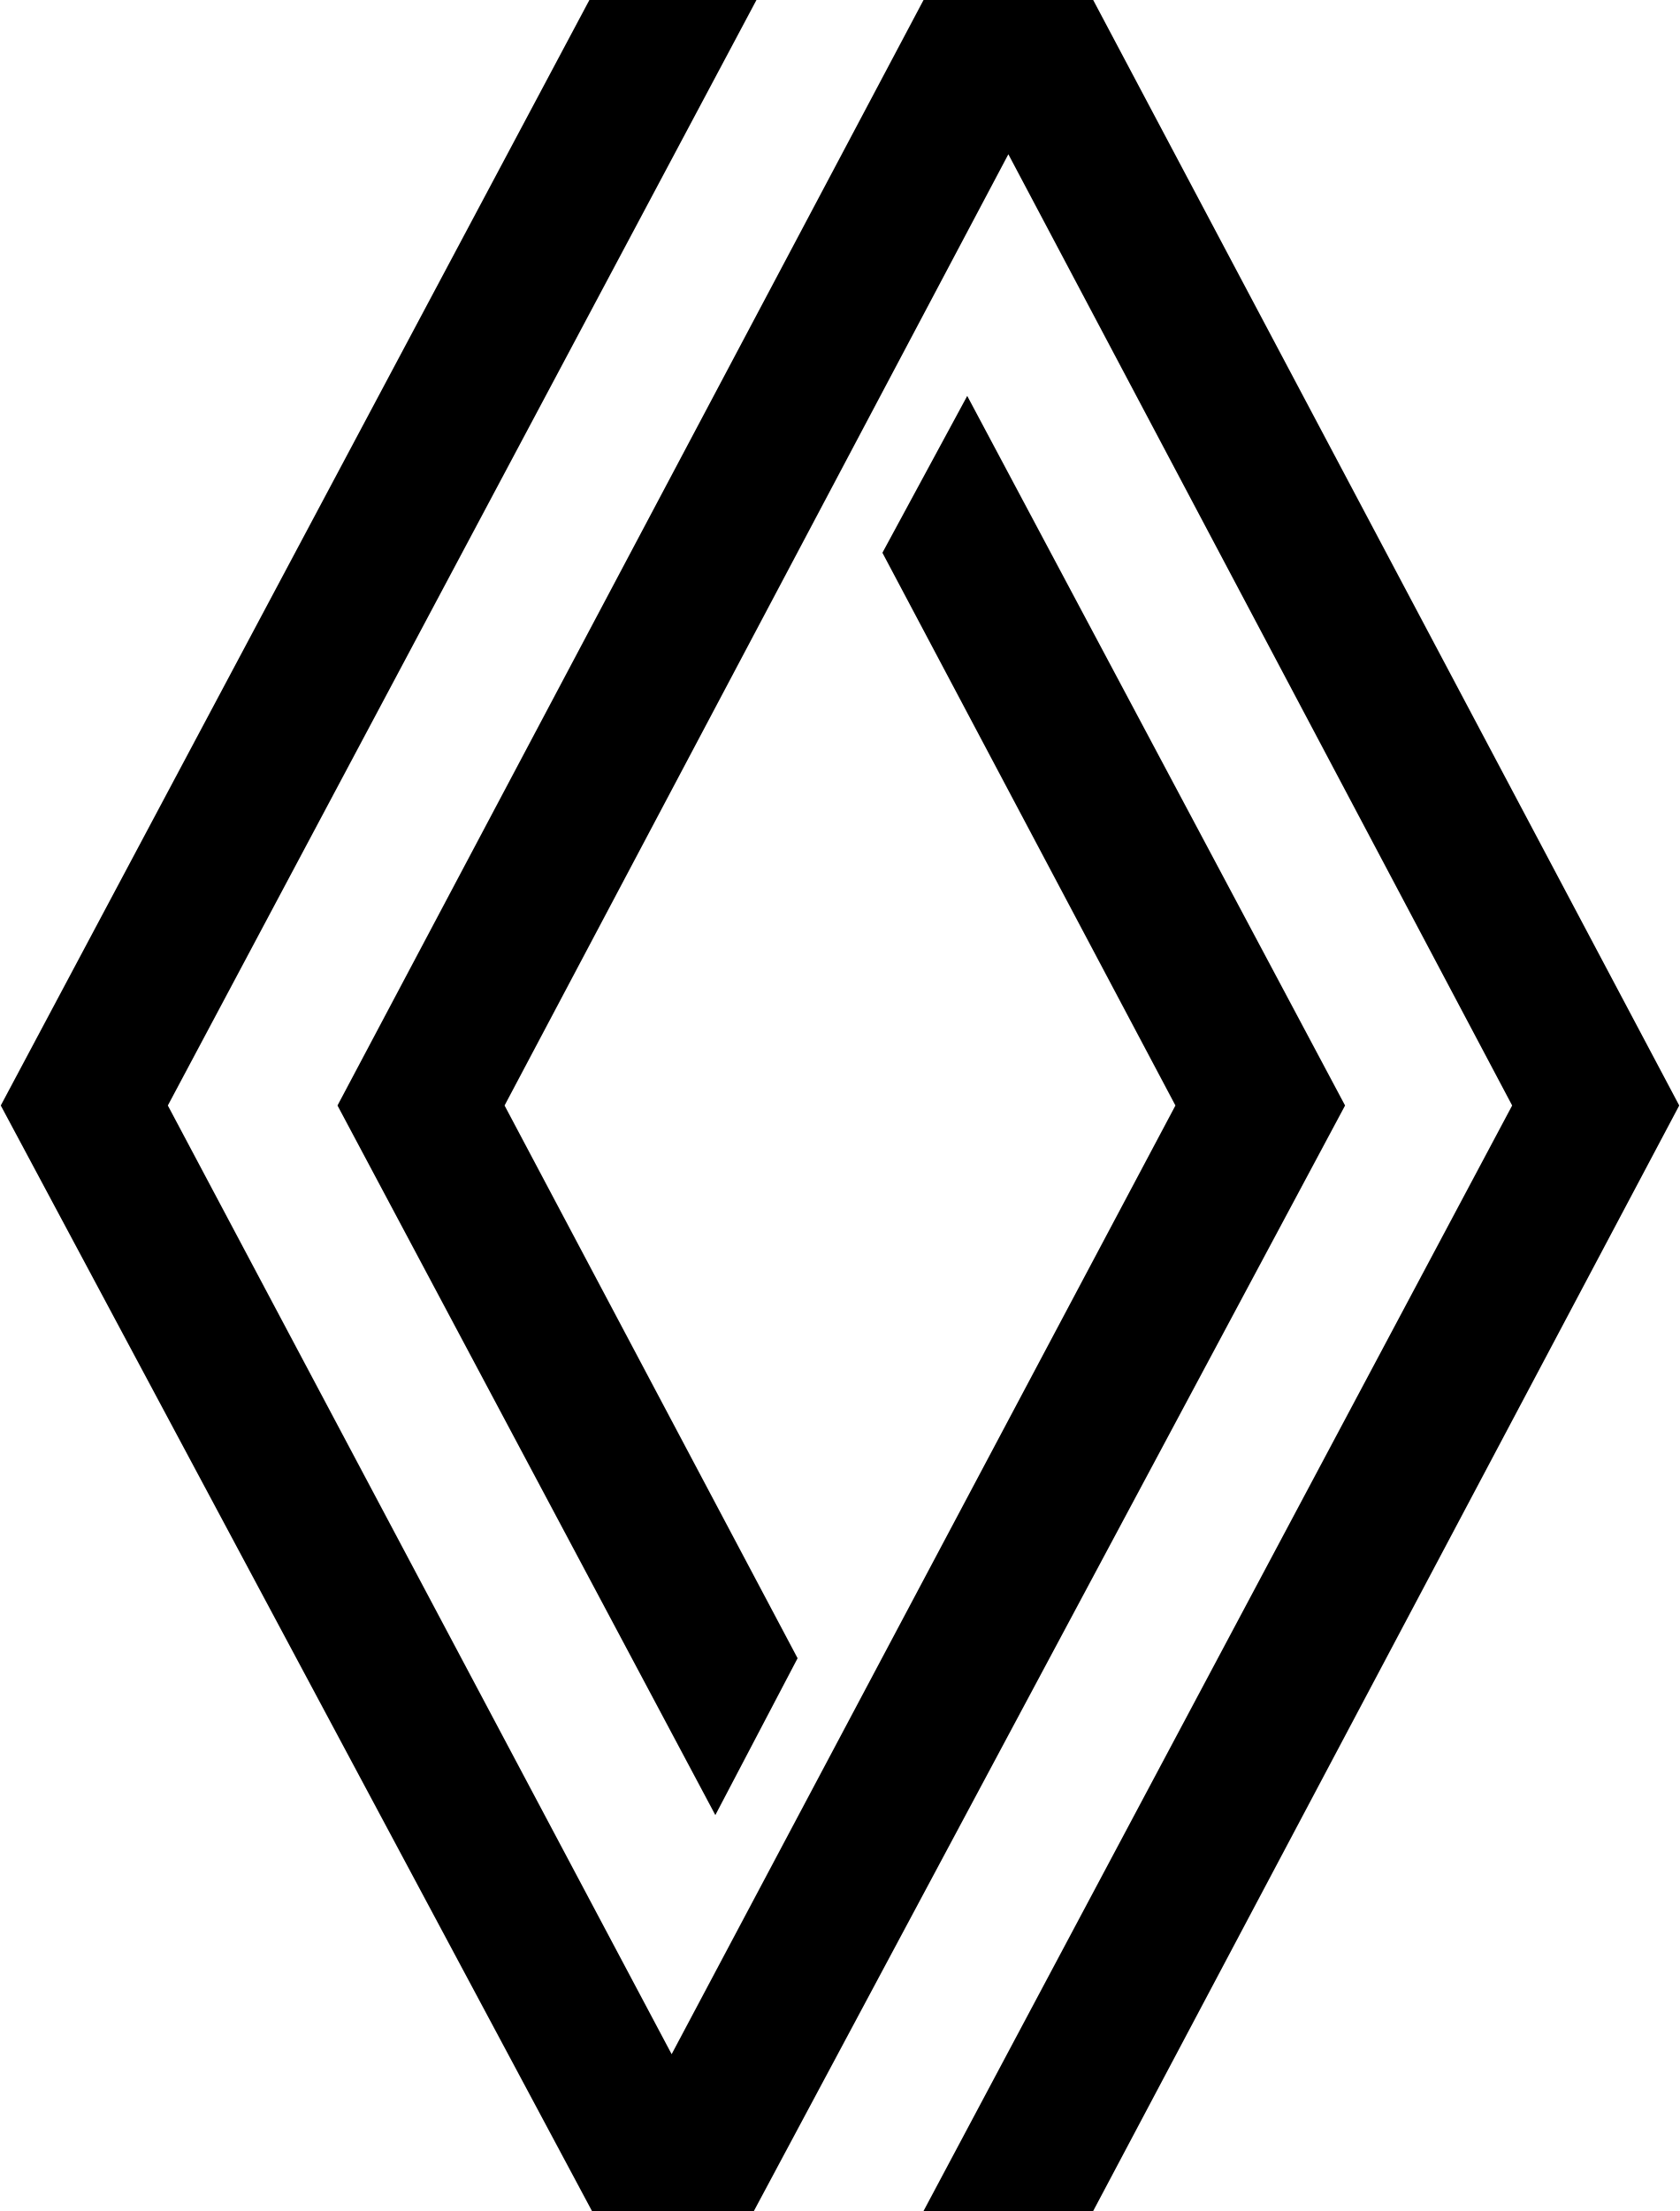
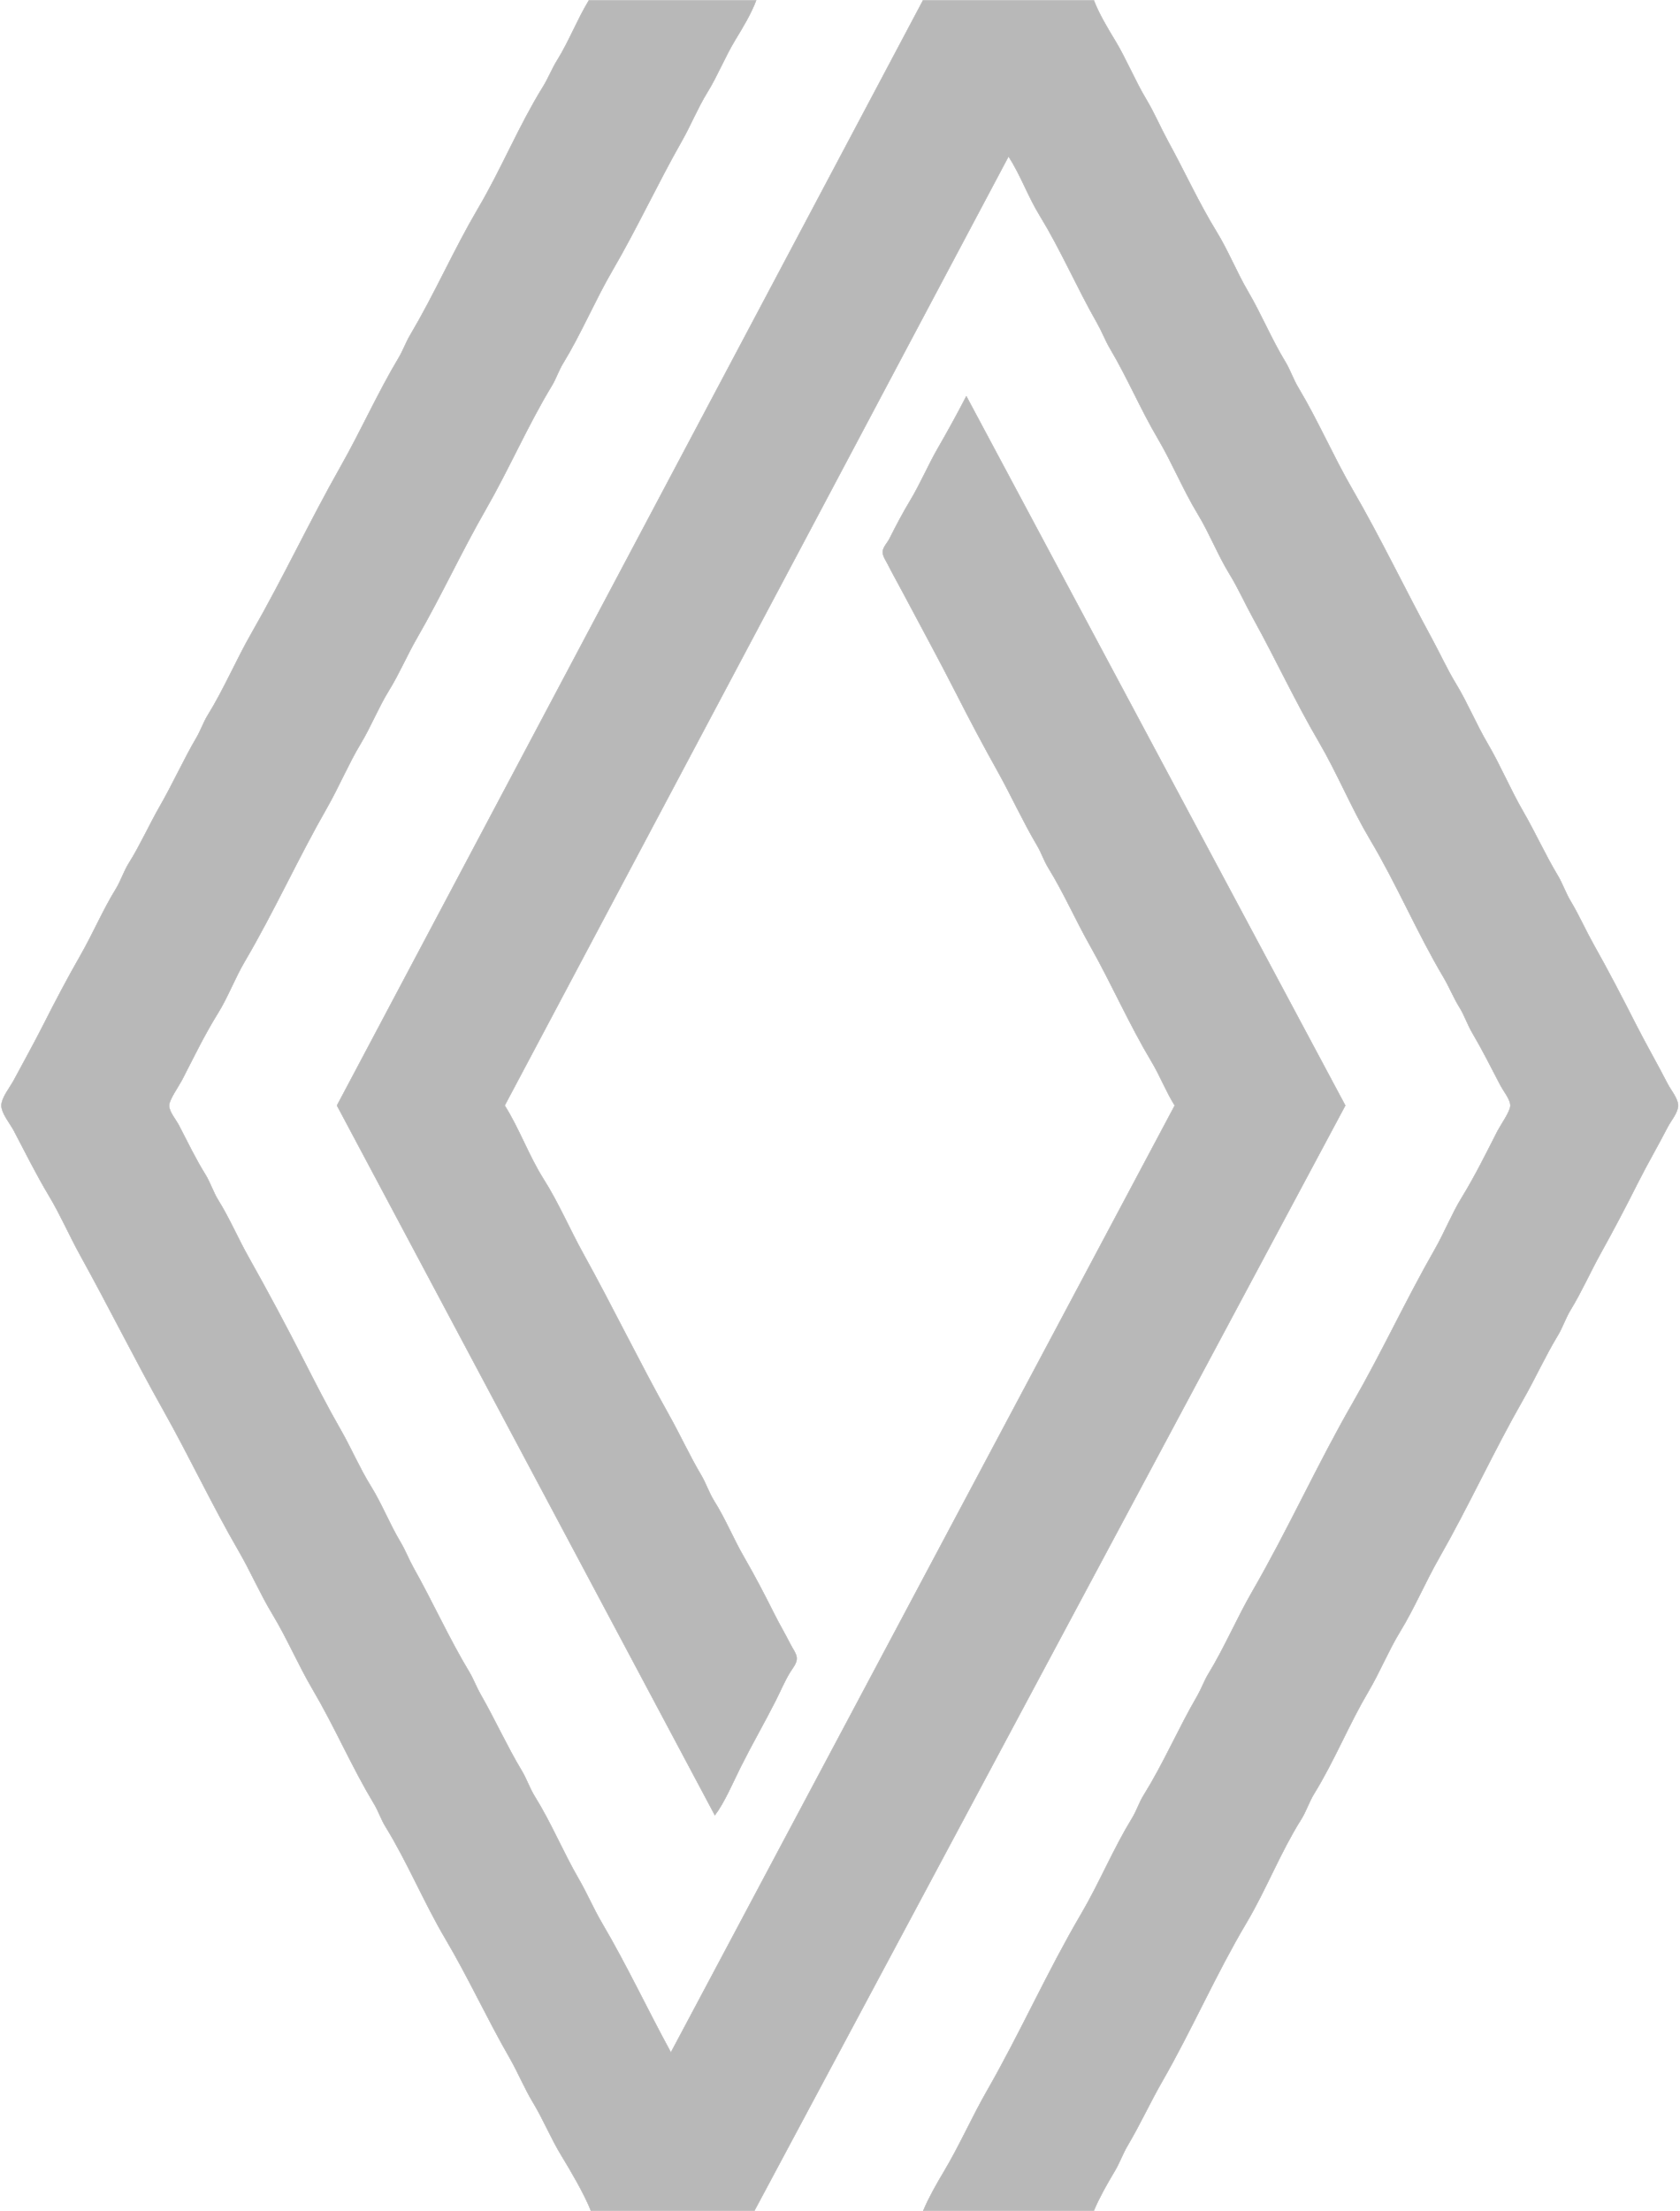
- <svg xmlns="http://www.w3.org/2000/svg" width="1900" height="2500" viewBox="0.306 0.394 379.652 500">
-   <path fill-rule="evenodd" d="m304.375 250.394-133.72 250h-36.628l-133.721-250 133.14-250h37.79l-133.14 250L152.05 464.93l113.953-214.536-66.279-124.997 19.186-35.47zM247.4.394h-38.372l-132.558 250 85.465 160.467 18.604-35.47-66.279-124.997L228.213 35.277l113.953 215.117-133.14 250H247.4l132.558-250z" />
+ <svg xmlns="http://www.w3.org/2000/svg" viewBox="0 0 955 1257" width="955" height="1257">
+   <path d="M334.89 0.17C366.59 0.17 398.3 0.17 430 0.17C427.17 7.79 422.36 15.69 418.14 22.64C412.26 32.33 408.09 43.02 402.14 52.66C396.72 61.45 392.81 71.24 387.7 80.23C373.95 104.42 362.28 129.76 348.28 153.76C338.23 171 330.53 189.64 320.14 206.65C317.69 210.66 316.23 215.29 313.8 219.3C300.05 241.99 289.47 266.65 276.22 289.69C262.48 313.6 250.95 338.78 237.16 362.66C231.49 372.46 227.07 383.01 221.12 392.63C215.18 402.25 211 412.98 205.16 422.68C198.04 434.49 192.73 447.42 185.87 459.39C169.48 488 155.88 518.24 139.16 546.66C133.53 556.22 129.64 566.88 123.78 576.29C116.31 588.3 110 601.41 103.5 614C101.83 617.25 96.17 625.23 96.15 628.5C96.13 631.99 100.15 636.71 101.73 639.75C106.6 649.1 111.22 658.78 116.77 667.71C119.64 672.33 121.25 677.74 124.13 682.35C130.5 692.58 135.24 703.82 141.16 714.34C152.11 733.83 162.75 753.72 172.89 773.61C179.6 786.77 186.34 799.98 193.69 812.78C199.7 823.24 204.41 834.49 210.77 844.71C217.13 854.93 221.55 866.41 227.74 876.74C230.53 881.4 232.49 886.6 235.16 891.34C246.13 910.86 255.35 931.46 266.88 950.61C269.31 954.64 270.92 959.18 273.27 963.25C281.46 977.51 288.25 992.67 296.72 1006.75C299.52 1011.41 301.25 1016.74 304.12 1021.35C313.49 1036.38 320.26 1053 329.16 1068.34C333.85 1076.44 337.53 1085.17 342.29 1093.24C356.36 1117.15 368.19 1142.45 381.5 1166.84C477 987.39 572.5 807.95 668 628.5C663.04 620.58 659.66 611.69 654.86 603.67C642.06 582.32 632.09 559.34 619.84 537.66C611.63 523.11 604.85 507.59 596.11 493.39C593.64 489.39 592.16 484.77 589.76 480.73C581.61 466.98 574.99 452.3 567.19 438.33C559.14 423.93 551.37 409.29 543.91 394.6C534.08 375.27 523.63 356.18 513.47 337.01C510.58 331.54 507.56 326.23 504.77 320.71C503.7 318.6 501.78 315.97 501.96 313.52C502.15 311.01 504.68 308.5 505.78 306.29C509.4 299.07 513.22 291.78 517.39 284.86C523.25 275.17 527.66 264.59 533.32 254.78C538.91 245.09 544.38 235.17 549.5 225.23C621.33 359.65 693.17 494.08 765 628.5C653 837.94 541 1047.39 429 1256.83C398 1256.83 367 1256.83 336.01 1256.83C332.25 1247.3 324.56 1234.25 319.14 1225.35C313.25 1215.69 308.97 1205.05 303.12 1195.38C298.15 1187.16 294.49 1178.11 289.69 1169.78C276.93 1147.61 266.25 1124.24 253.26 1102.26C240.98 1081.49 231.77 1058.87 219.13 1038.35C216.66 1034.35 215.21 1029.73 212.78 1025.71C200.08 1004.67 190.36 981.81 177.87 960.62C169.63 946.64 163.27 931.51 154.88 917.63C147.88 906.05 142.51 893.48 135.71 881.76C120.53 855.59 107.69 828.11 92.83 801.69C76.53 772.67 61.77 742.88 45.66 713.78C39.47 702.59 34.35 690.68 27.77 679.72C20.58 667.74 14.33 655.08 7.81 642.7C5.79 638.87 0.79 632.89 0.8 628.5C0.82 624.13 5.74 618.07 7.77 614.27C13.47 603.62 19.35 593.08 24.8 582.31C31.44 569.17 38.38 556 45.7 543.22C52.8 530.83 58.41 517.52 65.89 505.36C68.74 500.72 70.36 495.33 73.26 490.73C79.75 480.38 84.77 469 90.87 458.38C98.23 445.58 104.3 432.01 111.76 419.27C114.13 415.22 115.65 410.61 118.12 406.62C127.42 391.56 134.34 375.05 143.17 359.66C160.93 328.71 176.07 296.29 193.69 265.22C205.24 244.86 214.76 223.33 226.77 203.28C229.18 199.25 230.75 194.69 233.15 190.65C247.1 167.17 258.04 141.91 271.9 118.4C285.14 95.95 295.05 71.41 308.78 49.29C311.76 44.49 313.82 39.1 316.8 34.31C323.57 23.41 328.19 11.14 334.89 0.17ZM524.87 0.17C557.25 0.17 589.63 0.17 622 0.17C624.96 7.83 629.61 15.63 633.87 22.64C640.51 33.57 645.32 45.64 651.89 56.6C656.44 64.19 659.94 72.52 664.2 80.29C673.53 97.3 681.66 115.2 691.78 131.71C698.46 142.6 703.25 154.72 709.71 165.76C717.31 178.74 723.06 192.8 730.87 205.65C733.7 210.29 735.42 215.63 738.22 220.29C749.48 239.05 758.15 259.4 769.15 278.36C785.21 306.05 799.03 335.1 814.33 363.23C818.91 371.66 822.89 380.46 827.87 388.65C834.52 399.57 839.39 411.6 845.87 422.62C853.25 435.17 858.86 448.76 866.15 461.36C873.05 473.27 878.71 485.92 885.79 497.71C888.59 502.37 890.33 507.69 893.14 512.35C897.97 520.38 901.73 529.03 906.34 537.19C914.68 551.99 922.52 567.15 930.22 582.29C936.02 593.7 942.44 604.82 948.3 616.22C950.05 619.63 954.23 624.58 954.25 628.5C954.27 632.43 950.06 637.36 948.3 640.78C942.79 651.51 936.64 661.96 931.24 672.73C924.5 686.18 917.47 699.51 910.17 712.67C904.31 723.22 899.43 734.36 893.14 744.65C890.3 749.29 888.62 754.66 885.8 759.3C878.68 771.05 873 783.71 866.17 795.66C849.27 825.19 835.18 856.26 818.32 885.79C810.49 899.5 804.36 914.19 796.14 927.65C789.47 938.56 784.66 950.63 778.15 961.64C767 980.48 758.77 1001.14 747.28 1019.75C744.42 1024.38 742.8 1029.76 739.9 1034.36C728.09 1053.1 720.06 1074.2 708.74 1093.26C691.4 1122.46 677.81 1153.89 660.87 1183.39C654.02 1195.33 648.28 1207.9 641.26 1219.74C638.48 1224.41 636.67 1229.69 633.87 1234.36C629.61 1241.49 625.23 1249.16 622 1256.83C589.67 1256.83 557.34 1256.83 525.01 1256.83C528.22 1249.15 532.63 1241.51 536.88 1234.37C545.69 1219.57 552.64 1203.64 561.22 1188.69C580.11 1155.77 595.51 1120.91 614.71 1088.24C625.19 1070.41 633.09 1051 643.9 1033.4C646.36 1029.38 647.76 1024.72 650.26 1020.73C661.54 1002.66 670.02 982.7 680.76 964.27C683.13 960.21 684.68 955.64 687.13 951.63C696.37 936.5 703.27 920.02 712.16 904.66C732.38 869.68 749 832.68 769.16 797.65C785.63 769.04 799.46 738.99 815.85 710.35C821.37 700.71 825.45 690.19 831.27 680.74C838.67 668.69 845.1 655.66 851.53 643.04C853.21 639.76 858.88 631.81 858.86 628.5C858.85 625.05 854.89 620.24 853.3 617.22C848.03 607.22 843 596.99 837.24 587.27C834.47 582.59 832.76 577.26 829.89 572.64C826.49 567.21 824.14 561.17 820.86 555.65C805.77 530.25 794.24 502.73 779.12 477.38C768.39 459.4 760.47 439.7 749.87 421.62C736.55 398.89 725.46 374.84 712.7 351.75C708.06 343.36 704.15 334.52 699.14 326.35C692.45 315.44 687.79 303.28 681.15 292.33C672.73 278.46 666.56 263.19 658.32 249.22C648.55 232.66 641.06 214.79 631.26 198.26C628.48 193.59 626.56 188.38 623.85 183.65C612.37 163.58 603.19 142.06 591.12 122.38C584.55 111.67 580.32 99.5 573.5 88.93C478 268.79 382.5 448.64 287 628.5C295.38 641.81 300.71 657.08 309.11 670.35C317.64 683.82 323.96 698.78 331.7 712.75C348.54 743.18 363.65 774.47 380.64 804.82C386.9 816.01 392.23 827.71 398.76 838.73C401.53 843.4 403.22 848.76 406.11 853.35C412.54 863.56 417.09 874.9 423.15 885.35C429.16 895.74 434.81 906.58 440.18 917.32C443.17 923.3 446.55 928.99 449.55 934.94C450.64 937.09 452.9 940.1 453.07 942.52C453.28 945.49 450.72 948.36 449.26 950.74C446.19 955.75 443.84 961.43 441.18 966.68C434.73 979.42 427.53 991.88 421.15 1004.65C417 1012.93 411.97 1024.88 406.5 1032C334.87 897.5 263.24 763 191.61 628.5C302.7 419.06 413.79 209.61 524.87 0.17Z" fill="#b8b8b8" fill-rule="evenodd" stroke="#b8b8b8" stroke-width="0.25" stroke-linejoin="round" />
</svg>
